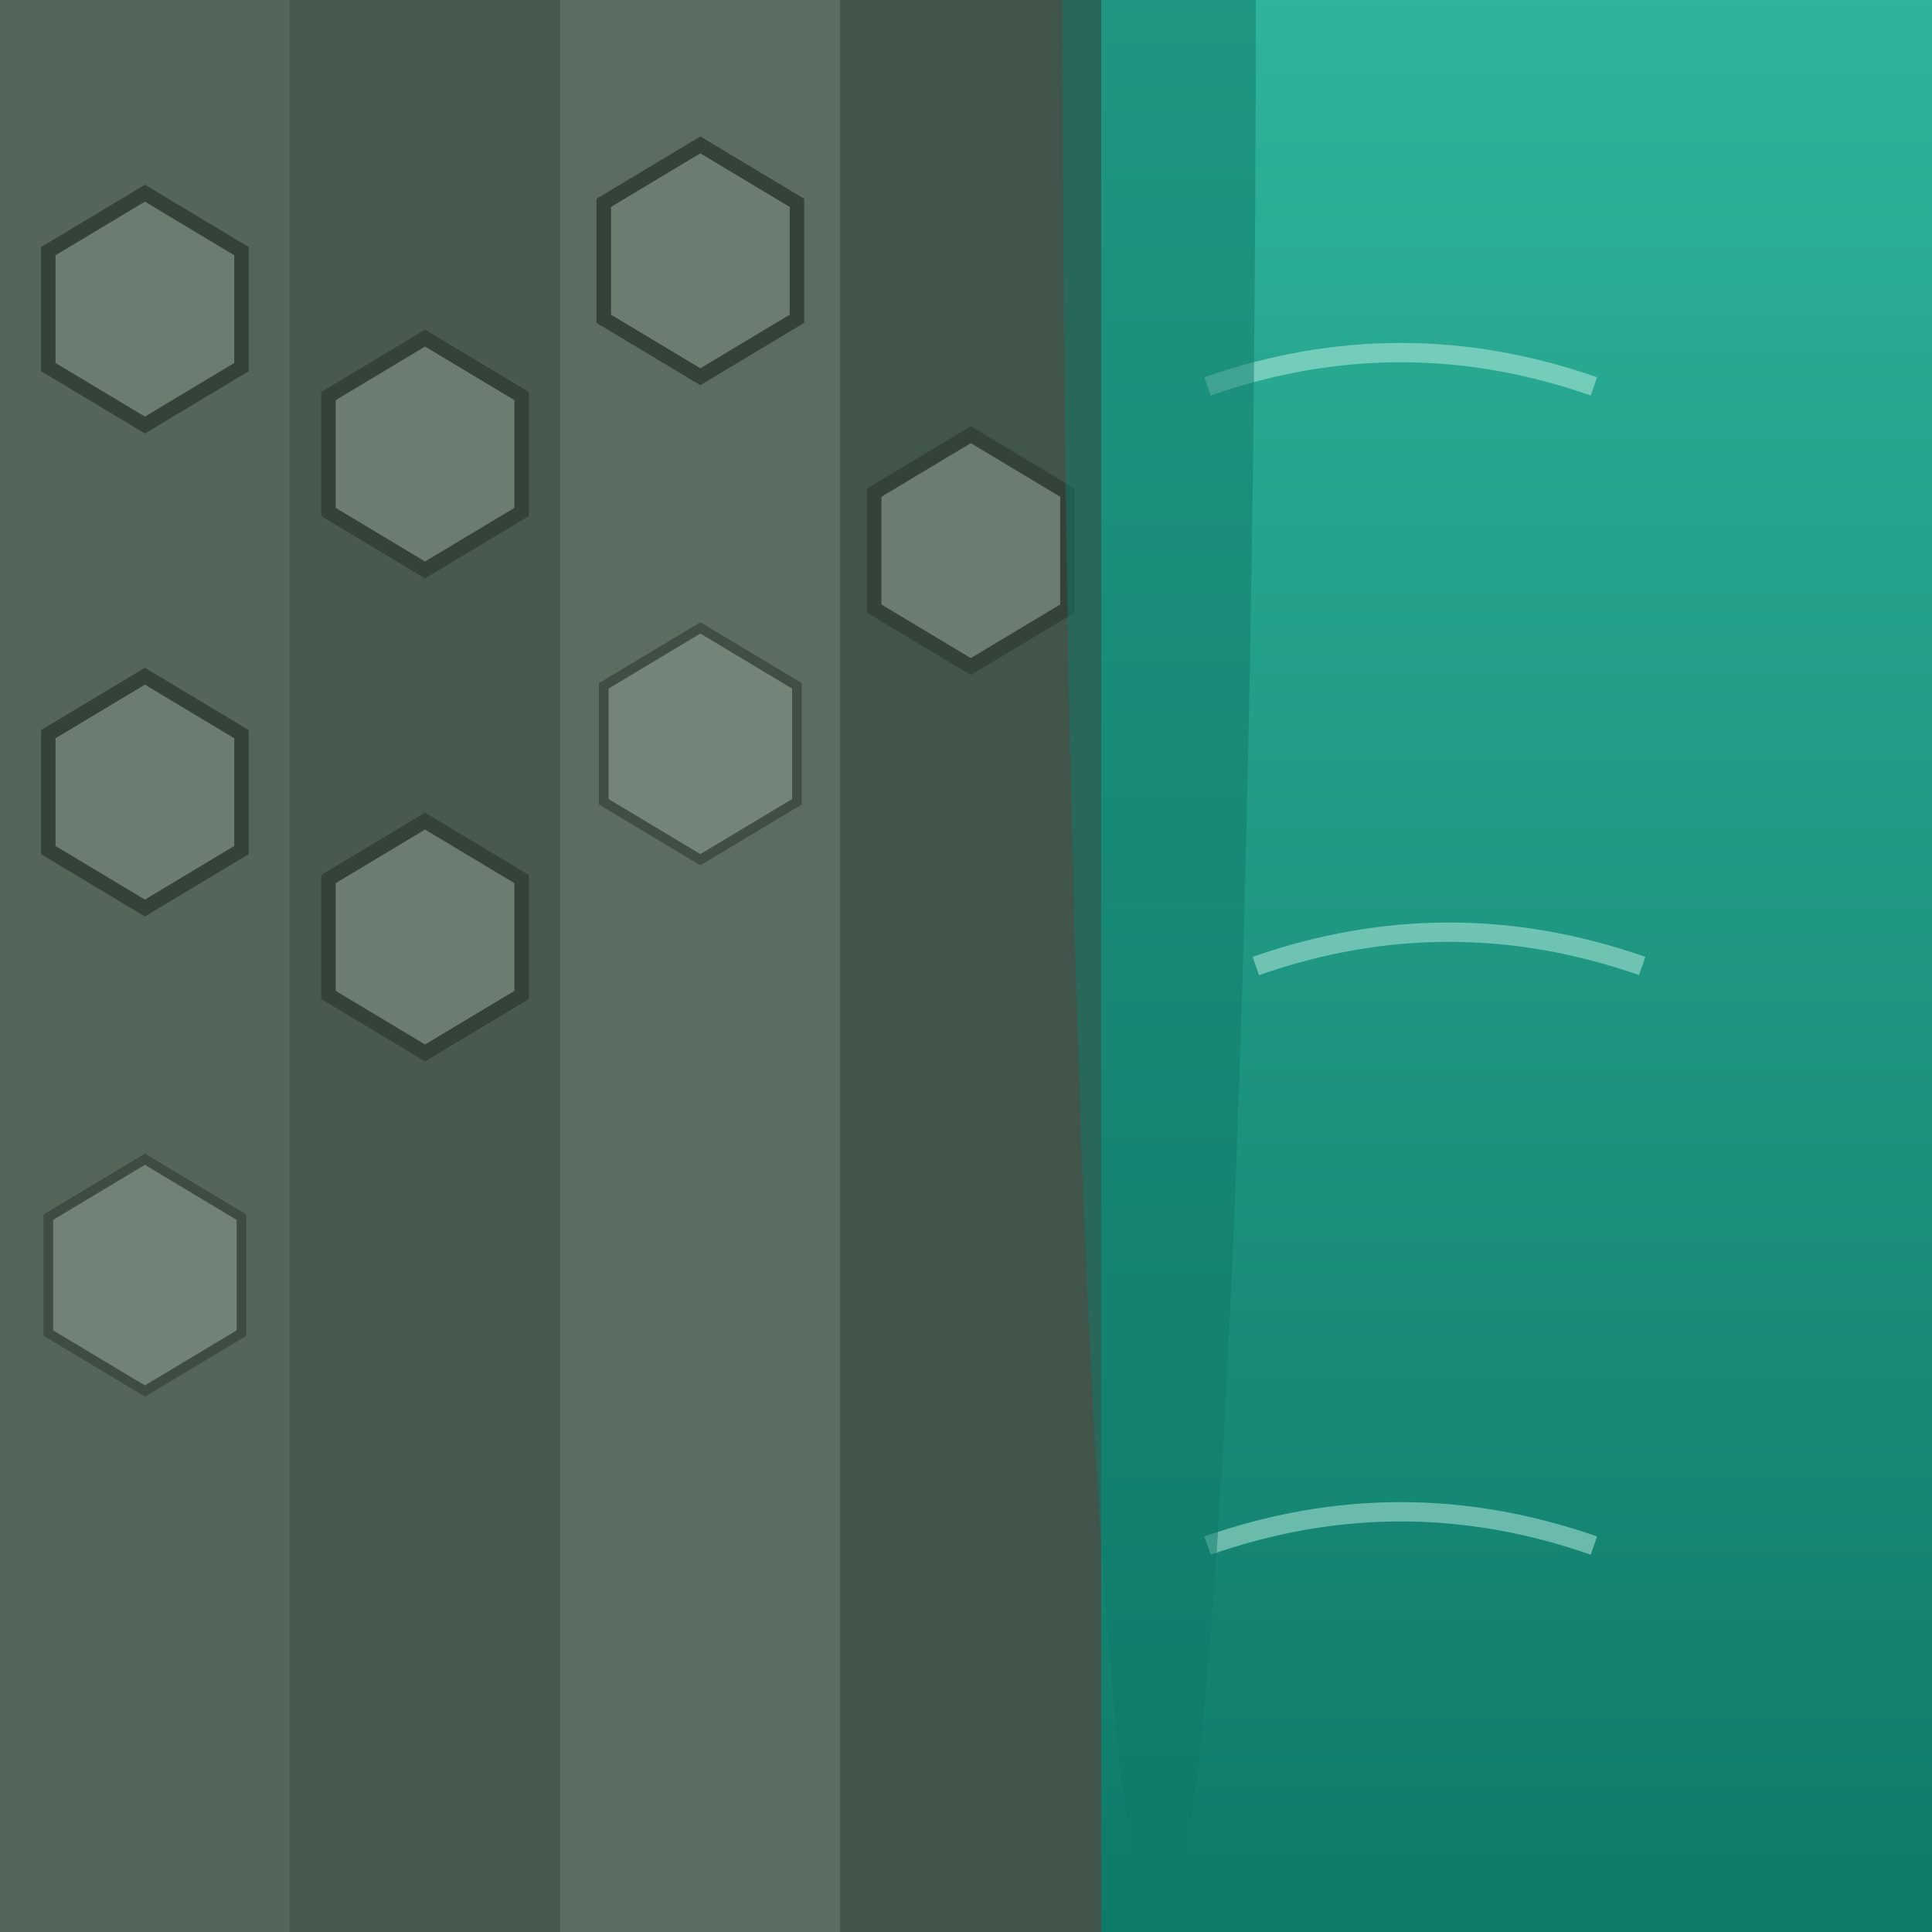
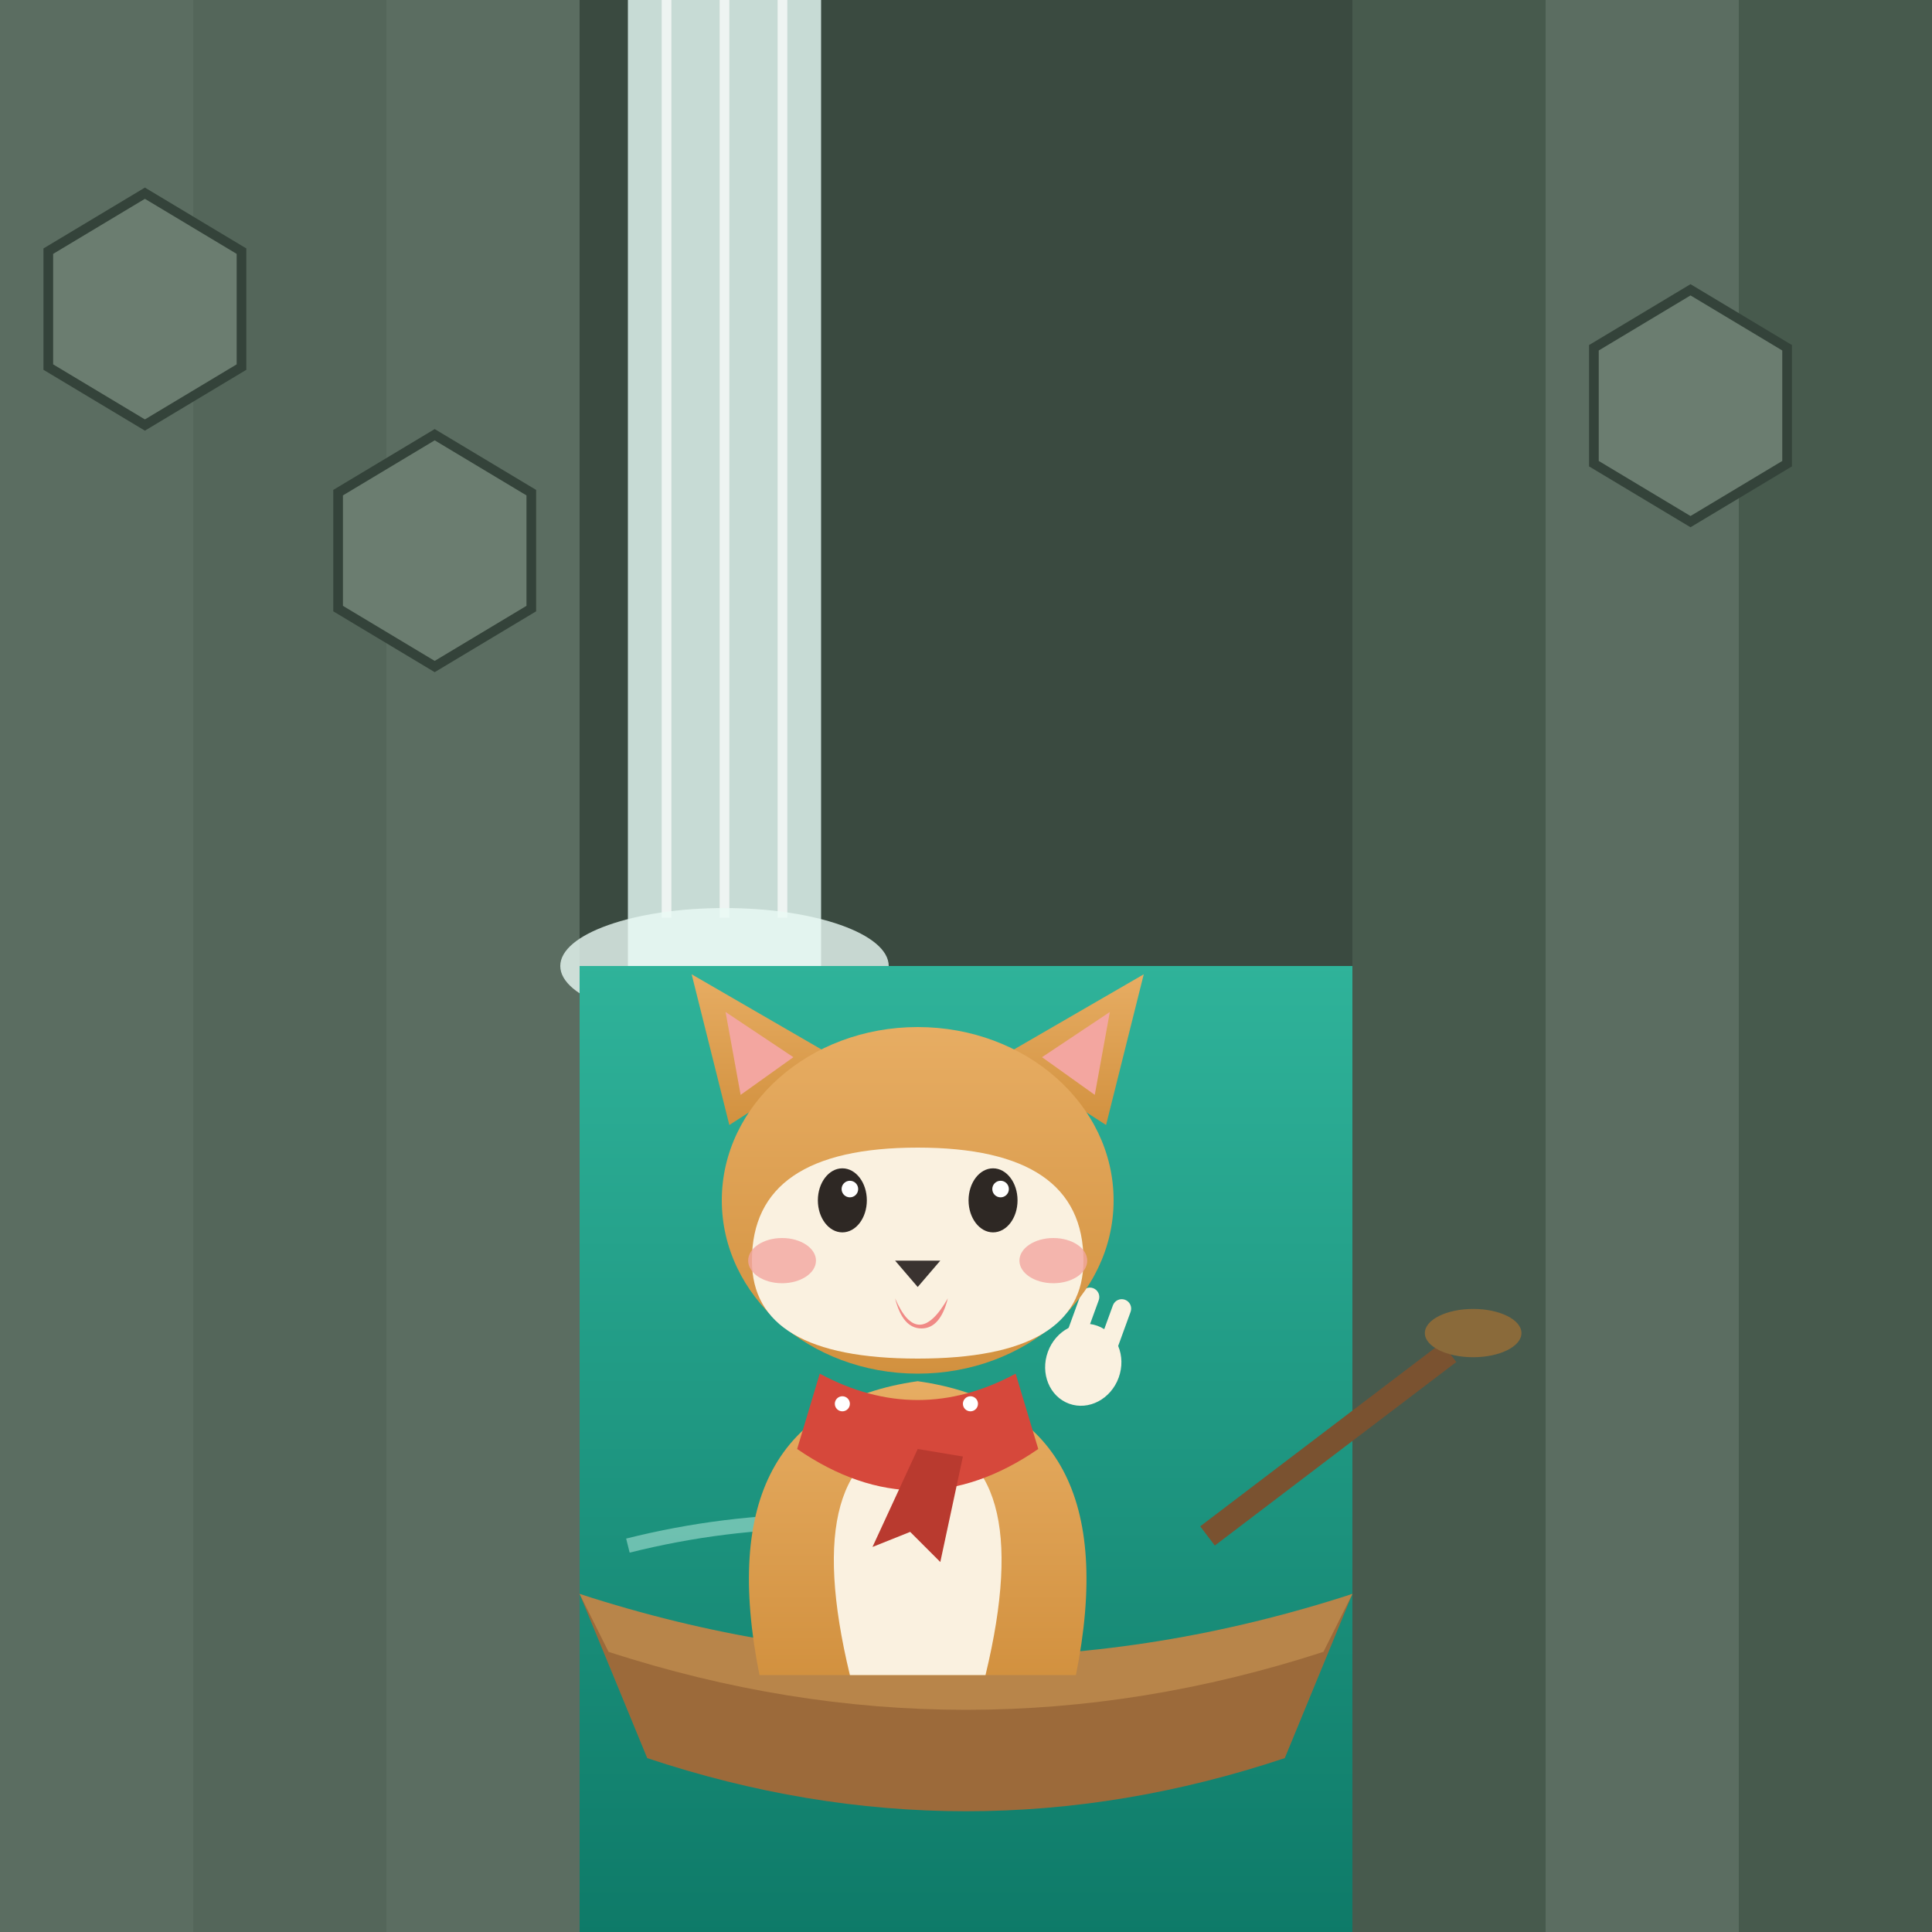
- <svg xmlns="http://www.w3.org/2000/svg" viewBox="0 0 400 400" role="img" aria-label="A close-up of a gorge's geometric hexagonal basalt rock columns beside emerald water">
+ <svg xmlns="http://www.w3.org/2000/svg" viewBox="0 0 400 400" role="img" aria-label="Mon-chan riding in a little rowboat near a gorge waterfall">
  <defs>
-     <linearGradient id="tg2w" x1="0" y1="0" x2="0" y2="1">
+     <linearGradient id="fur" x1="0" y1="0" x2="0" y2="1">
+       <stop offset="0" stop-color="#e7ad63" />
+       <stop offset="1" stop-color="#d2913f" />
+     </linearGradient>
+     <linearGradient id="water" x1="0" y1="0" x2="0" y2="1">
      <stop offset="0" stop-color="#2fb39a" />
      <stop offset="1" stop-color="#0e7a68" />
    </linearGradient>
  </defs>
  <rect width="400" height="400" fill="#3a4a40" />
-   <g>
-     <rect x="0" y="0" width="60" height="400" fill="#54665a" />
-     <rect x="60" y="0" width="56" height="400" fill="#475a4d" />
-     <rect x="116" y="0" width="58" height="400" fill="#5b6d61" />
-     <rect x="174" y="0" width="54" height="400" fill="#42554a" />
+   <rect x="0" y="0" width="120" height="400" fill="#54665a" />
+   <rect x="280" y="0" width="120" height="400" fill="#475a4d" />
+   <g fill="#5b6d61">
+     <rect x="0" y="0" width="40" height="400" />
+     <rect x="80" y="0" width="40" height="400" />
+     <rect x="320" y="0" width="40" height="400" />
  </g>
-   <g fill="#6b7d70" stroke="#34433a" stroke-width="3">
+   <g fill="#6b7d70" stroke="#34433a" stroke-width="2">
    <polygon points="30,40 50,52 50,76 30,88 10,76 10,52" />
-     <polygon points="88,70 108,82 108,106 88,118 68,106 68,82" />
-     <polygon points="145,30 165,42 165,66 145,78 125,66 125,42" />
-     <polygon points="201,90 221,102 221,126 201,138 181,126 181,102" />
-     <polygon points="30,140 50,152 50,176 30,188 10,176 10,152" />
-     <polygon points="88,170 108,182 108,206 88,218 68,206 68,182" />
+     <polygon points="90,90 110,102 110,126 90,138 70,126 70,102" />
+     <polygon points="350,60 370,72 370,96 350,108 330,96 330,72" />
  </g>
-   <g fill="#7d8f82" stroke="#34433a" stroke-width="2" opacity="0.7">
-     <polygon points="145,130 165,142 165,166 145,178 125,166 125,142" />
-     <polygon points="30,240 50,252 50,276 30,288 10,276 10,252" />
+   <rect x="130" y="0" width="40" height="200" fill="#dff4ee" opacity="0.85" />
+   <g stroke="#fff" stroke-width="2" opacity="0.7">
+     <line x1="138" y1="0" x2="138" y2="190" />
+     <line x1="150" y1="0" x2="150" y2="190" />
+     <line x1="162" y1="0" x2="162" y2="190" />
  </g>
-   <rect x="228" y="0" width="172" height="400" fill="url(#tg2w)" />
-   <g stroke="#bff0e3" stroke-width="4" opacity="0.5" fill="none">
-     <path d="M250 80q40 -14 80 0" />
-     <path d="M260 200q40 -14 80 0" />
-     <path d="M250 320q40 -14 80 0" />
+   <ellipse cx="150" cy="200" rx="34" ry="12" fill="#eafaf5" opacity="0.8" />
+   <rect x="120" y="200" width="160" height="200" fill="url(#water)" />
+   <g stroke="#bff0e3" stroke-width="3" opacity="0.5" fill="none">
+     <path d="M130 320 q40 -10 80 0" />
+     <path d="M150 360 q40 -10 80 0" />
  </g>
-   <ellipse cx="240" cy="0" rx="20" ry="400" fill="#0e7a68" opacity="0.5" />
+   <path d="M120 330 q80 30 160 0 l-14 34 q-66 22 -132 0z" fill="#9c6a3a" />
+   <path d="M120 330 q80 26 160 0 l-6 12 q-74 24 -148 0z" fill="#b8854a" />
+   <line x1="250" y1="318" x2="300" y2="280" stroke="#7a5230" stroke-width="5" />
+   <ellipse cx="305" cy="276" rx="10" ry="5" fill="#8a6a3a" />
+   <g transform="translate(190,300) scale(0.78)">
+     <path d="M-42 60 q-14 -70 42 -78 q56 8 42 78 z" fill="url(#fur)" />
+     <path d="M-18 60 q-14 -58 18 -64 q32 6 18 64 z" fill="#faf1e0" />
+     <g transform="translate(46,-28) rotate(20)">
+       <ellipse cx="0" cy="6" rx="10" ry="11" fill="#faf1e0" />
+       <rect x="-7" y="-14" width="5" height="16" rx="2.5" fill="#faf1e0" />
+       <rect x="2" y="-14" width="5" height="16" rx="2.5" fill="#faf1e0" />
+     </g>
+     <path d="M-32 0 q32 22 64 0 l-6 -20 q-26 14 -52 0z" fill="#d6483b" />
+     <path d="M0 0 l-12 26 10 -4 8 8 6 -28z" fill="#b93a2f" />
+     <circle cx="-20" cy="-12" r="2" fill="#fff" />
+     <circle cx="14" cy="-12" r="2" fill="#fff" />
+     <path d="M-50 -86 l-10 -40 38 22z" fill="url(#fur)" />
+     <path d="M50 -86 l10 -40 -38 22z" fill="url(#fur)" />
+     <path d="M-47 -94 l-4 -22 18 12z" fill="#f3a6a0" />
+     <path d="M47 -94 l4 -22 -18 12z" fill="#f3a6a0" />
+     <ellipse cx="0" cy="-66" rx="52" ry="46" fill="url(#fur)" />
+     <path d="M0 -80 q-44 0 -44 30 q0 26 44 26 q44 0 44 -26 q0 -30 -44 -30z" fill="#faf1e0" />
+     <ellipse cx="-36" cy="-50" rx="9" ry="6" fill="#f3a6a0" opacity="0.8" />
+     <ellipse cx="36" cy="-50" rx="9" ry="6" fill="#f3a6a0" opacity="0.8" />
+     <ellipse cx="-20" cy="-66" rx="6.5" ry="8.5" fill="#2e2824" />
+     <ellipse cx="20" cy="-66" rx="6.5" ry="8.5" fill="#2e2824" />
+     <circle cx="-18" cy="-69" r="2.2" fill="#fff" />
+     <circle cx="22" cy="-69" r="2.2" fill="#fff" />
+     <path d="M-6 -50 h12 l-6 7z" fill="#3a3330" />
+     <path d="M-6 -40 q6 14 14 0 q-2 8 -7 8 q-5 0 -7 -8z" fill="#f08a86" />
+   </g>
</svg>
